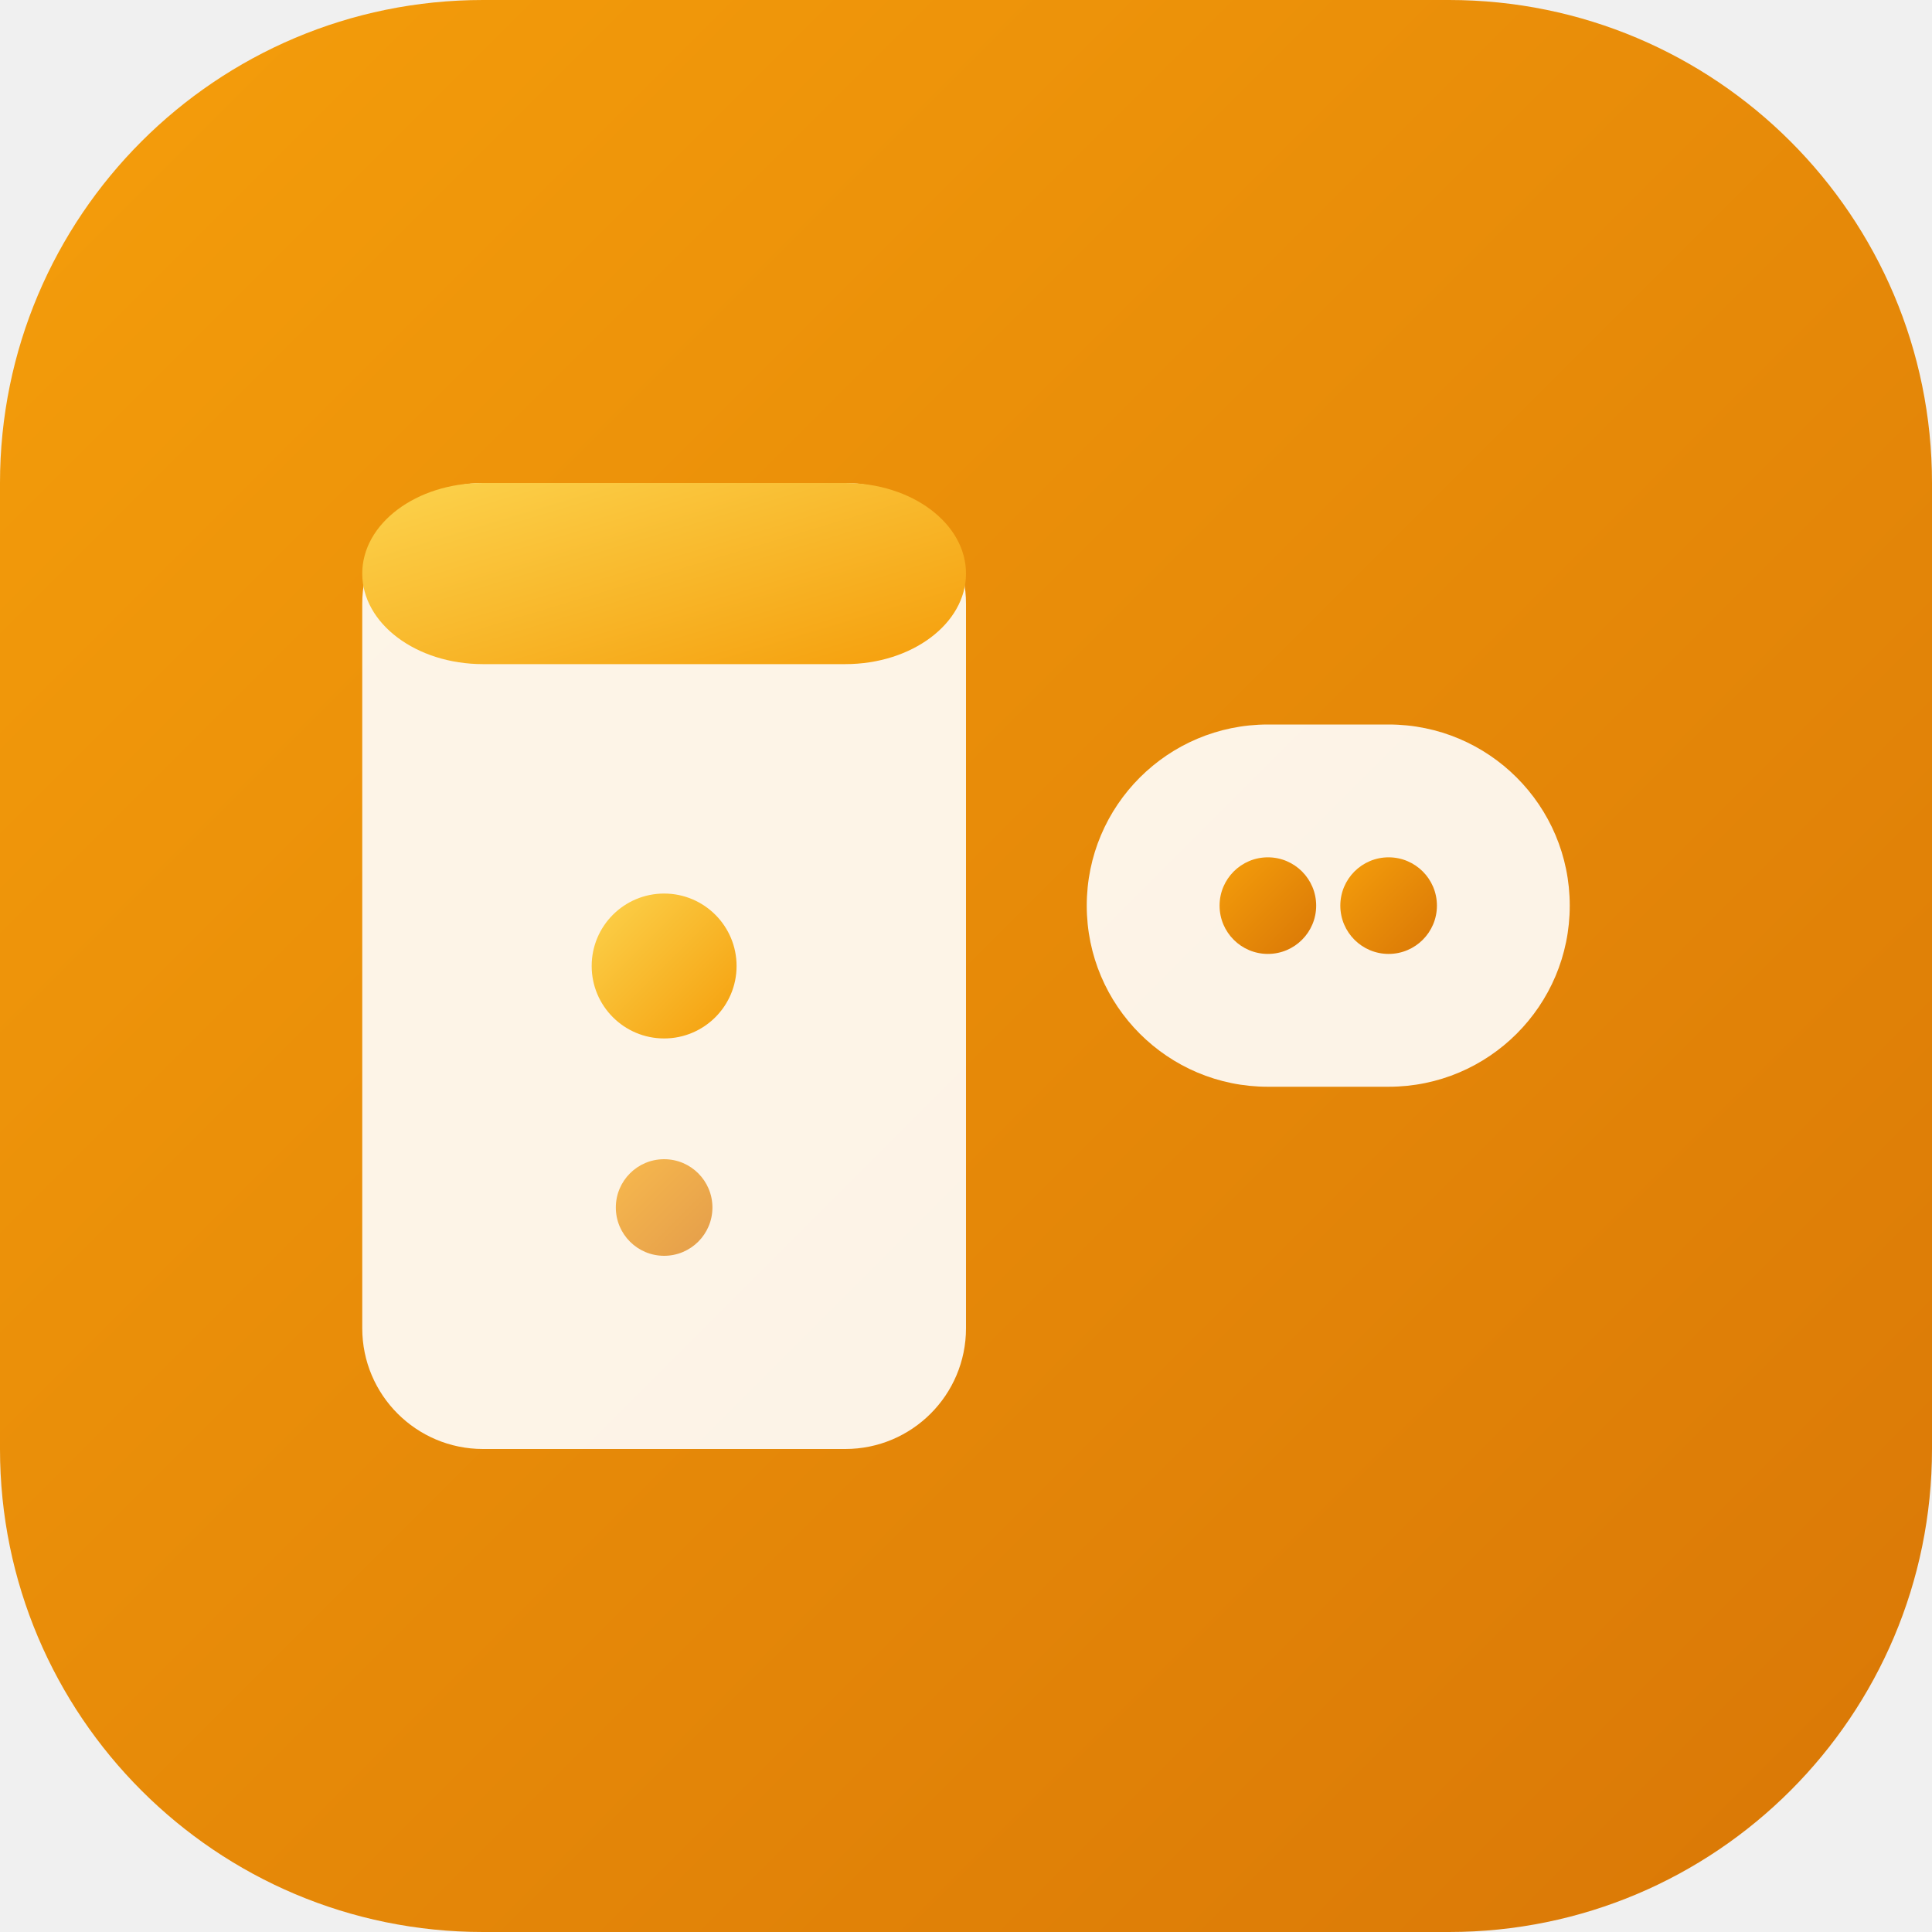
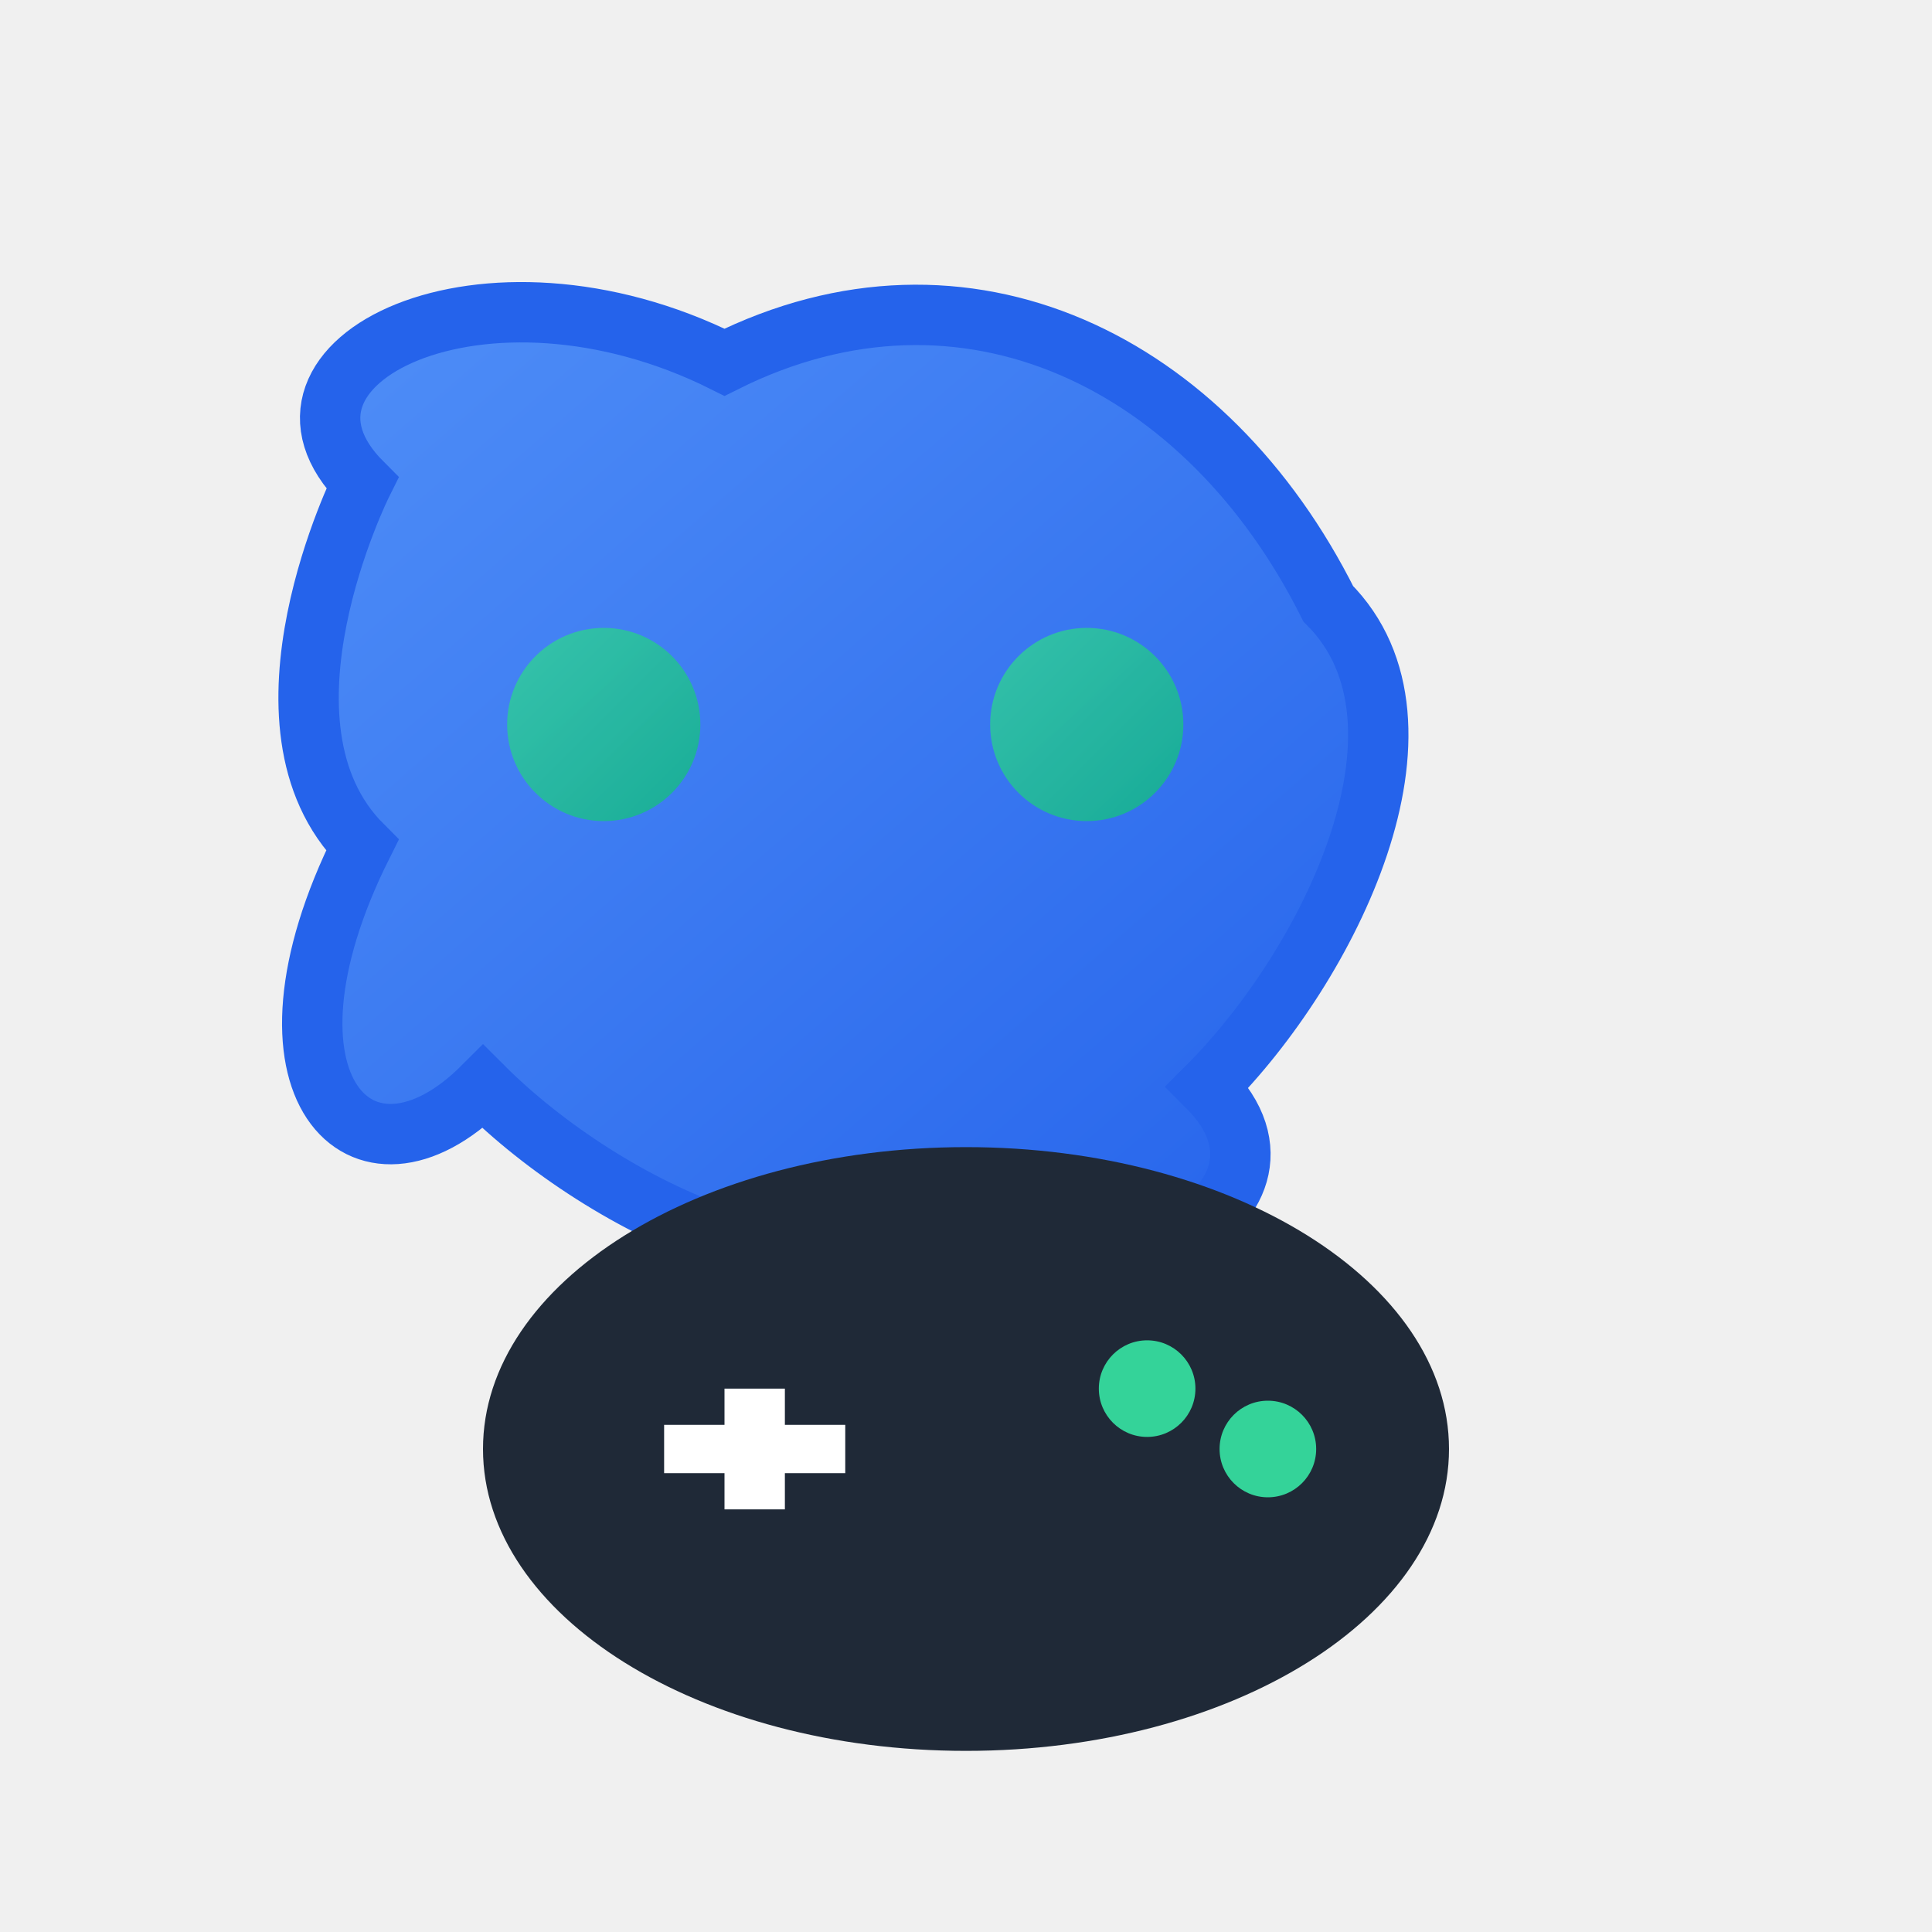
- <svg xmlns="http://www.w3.org/2000/svg" width="16" height="16" viewBox="0 0 16 16" fill="none">
+ <svg xmlns="http://www.w3.org/2000/svg" width="16" height="16" viewBox="0 0 16 16">
  <defs>
-     <linearGradient id="brandGradient" x1="0%" y1="0%" x2="100%" y2="100%">
-       <stop offset="0%" style="stop-color:#F59E0B" />
-       <stop offset="100%" style="stop-color:#D97706" />
+     <linearGradient id="brainMini" x1="0%" y1="0%" x2="100%" y2="100%">
+       <stop offset="0%" style="stop-color:#4F8EF7;stop-opacity:1" />
+       <stop offset="100%" style="stop-color:#2563EB;stop-opacity:1" />
    </linearGradient>
-     <linearGradient id="accentGradient" x1="0%" y1="0%" x2="100%" y2="100%">
-       <stop offset="0%" style="stop-color:#FCD34D" />
-       <stop offset="100%" style="stop-color:#F59E0B" />
+     <linearGradient id="circuitMini" x1="0%" y1="0%" x2="100%" y2="100%">
+       <stop offset="0%" style="stop-color:#34D399;stop-opacity:1" />
+       <stop offset="100%" style="stop-color:#10B981;stop-opacity:1" />
    </linearGradient>
  </defs>
-   <rect width="16" height="16" rx="4" fill="url(#brandGradient)" />
-   <rect x="3" y="4" width="5" height="8" rx="1" fill="white" fill-opacity="0.9" />
-   <rect x="3" y="4" width="5" height="1.5" rx="1" fill="url(#accentGradient)" />
-   <rect x="9" y="6" width="4" height="3" rx="1.5" fill="white" fill-opacity="0.9" />
-   <circle cx="10.5" cy="7.5" r="0.4" fill="url(#brandGradient)" />
-   <circle cx="11.5" cy="7.5" r="0.4" fill="url(#brandGradient)" />
-   <circle cx="5.5" cy="8" r="0.6" fill="url(#accentGradient)" />
-   <circle cx="5.5" cy="10" r="0.4" fill="url(#brandGradient)" fill-opacity="0.7" />
+   <path d="M3 4 C2 3, 4 2, 6 3 C8 2, 10 3, 11 5 C12 6, 11 8, 10 9 C11 10, 9 11, 8 10 C7 11, 5 10, 4 9 C3 10, 2 9, 3 7 C2 6, 3 4, 3 4 Z" fill="url(#brainMini)" stroke="#2563EB" stroke-width="0.5" />
+   <circle cx="5" cy="6" r="0.8" fill="url(#circuitMini)" opacity="0.8" />
+   <circle cx="9" cy="6" r="0.8" fill="url(#circuitMini)" opacity="0.8" />
+   <path d="M6 6 L8 6" stroke="url(#circuitMini)" stroke-width="0.5" fill="none" />
+   <ellipse cx="8" cy="12" rx="4" ry="2.5" fill="#1F2937" />
+   <rect x="6" y="11.5" width="0.5" height="1" fill="#FFFFFF" />
+   <rect x="5.5" y="11.8" width="1.5" height="0.4" fill="#FFFFFF" />
+   <circle cx="9.5" cy="11.5" r="0.4" fill="#34D399" />
+   <circle cx="10.5" cy="12" r="0.4" fill="#34D399" />
</svg>
